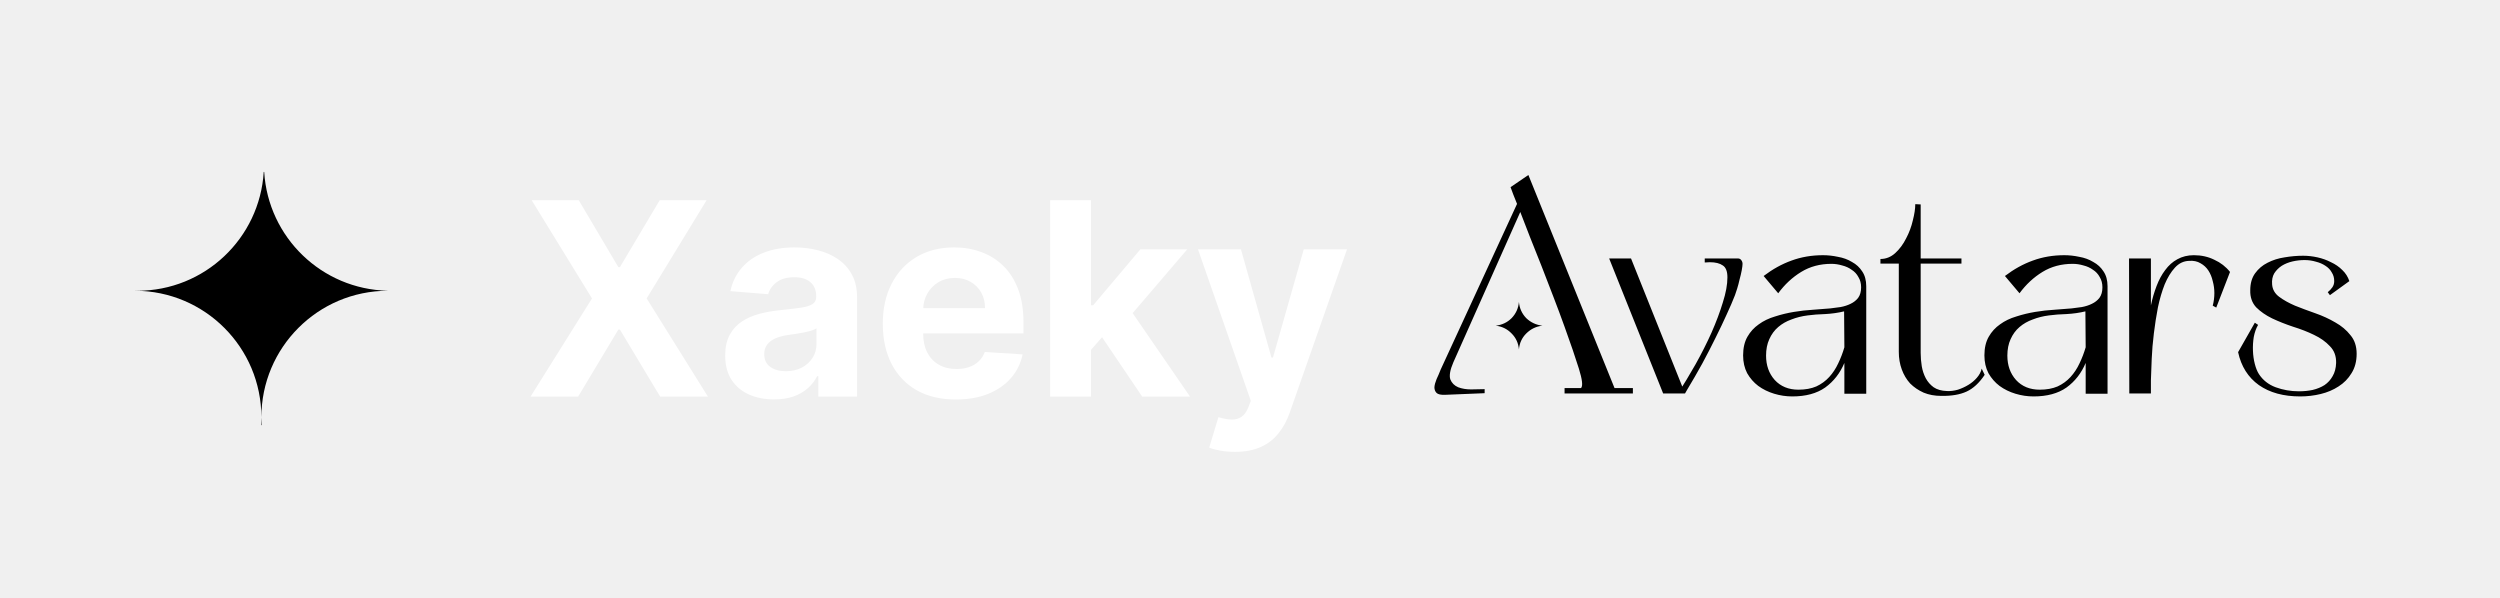
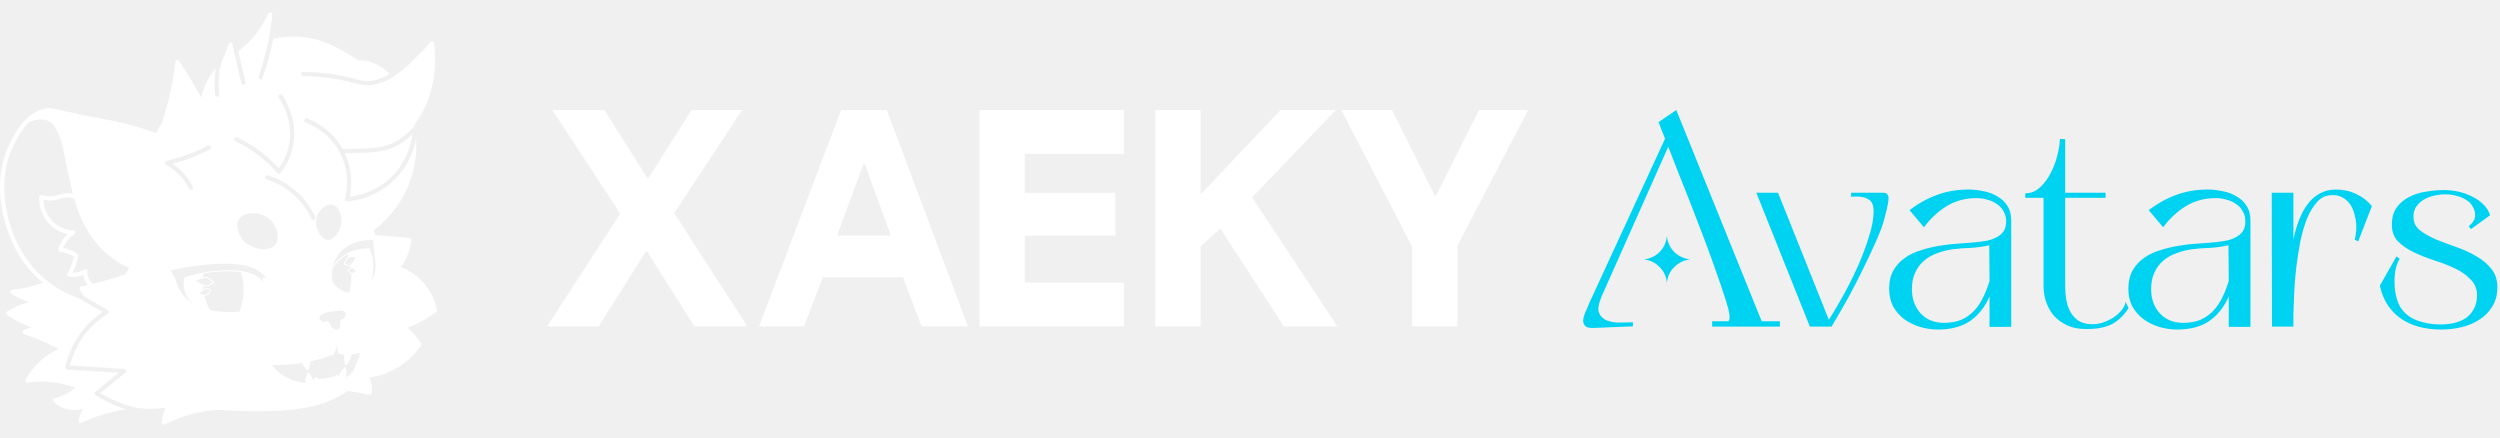
- <svg xmlns="http://www.w3.org/2000/svg" viewBox="0 0 1185 283" fill="none">
-   <path fill-rule="evenodd" clip-rule="evenodd" d="M183.788 137.808C152.496 137.125 127.107 112.488 125.229 81.504C125.155 81.503 125.081 81.501 125.007 81.5C123.104 112.925 97.016 137.822 65.113 137.822C64.741 137.822 64.371 137.819 64.001 137.812L64 137.823C97.088 137.883 123.893 164.725 123.893 197.828C123.893 199.061 123.856 200.285 123.783 201.5L123.895 201.5L124.004 201.5C123.93 200.285 123.893 199.061 123.893 197.828C123.893 164.724 150.699 137.882 183.789 137.823C183.789 137.818 183.788 137.813 183.788 137.808Z" fill="currentColor" />
-   <path d="M274.335 94.909L293.107 126.636H293.835L312.698 94.909H334.925L306.516 141.455L335.562 188H312.925L293.835 156.227H293.107L274.016 188H251.471L280.607 141.455L252.016 94.909H274.335ZM366.925 189.318C362.471 189.318 358.501 188.545 355.016 187C351.531 185.424 348.774 183.106 346.744 180.045C344.744 176.955 343.744 173.106 343.744 168.5C343.744 164.621 344.456 161.364 345.88 158.727C347.304 156.091 349.244 153.97 351.698 152.364C354.153 150.758 356.941 149.545 360.062 148.727C363.213 147.909 366.516 147.333 369.971 147C374.031 146.576 377.304 146.182 379.789 145.818C382.274 145.424 384.077 144.848 385.198 144.091C386.319 143.333 386.88 142.212 386.88 140.727V140.455C386.88 137.576 385.971 135.348 384.153 133.773C382.365 132.197 379.819 131.409 376.516 131.409C373.031 131.409 370.259 132.182 368.198 133.727C366.138 135.242 364.774 137.152 364.107 139.455L346.198 138C347.107 133.758 348.895 130.091 351.562 127C354.228 123.879 357.668 121.485 361.88 119.818C366.122 118.121 371.031 117.273 376.607 117.273C380.486 117.273 384.198 117.727 387.744 118.636C391.319 119.545 394.486 120.955 397.244 122.864C400.031 124.773 402.228 127.227 403.835 130.227C405.441 133.197 406.244 136.758 406.244 140.909V188H387.88V178.318H387.335C386.213 180.5 384.713 182.424 382.835 184.091C380.956 185.727 378.698 187.015 376.062 187.955C373.425 188.864 370.38 189.318 366.925 189.318ZM372.471 175.955C375.319 175.955 377.835 175.394 380.016 174.273C382.198 173.121 383.91 171.576 385.153 169.636C386.395 167.697 387.016 165.5 387.016 163.045V155.636C386.41 156.03 385.577 156.394 384.516 156.727C383.486 157.03 382.319 157.318 381.016 157.591C379.713 157.833 378.41 158.061 377.107 158.273C375.804 158.455 374.622 158.621 373.562 158.773C371.289 159.106 369.304 159.636 367.607 160.364C365.91 161.091 364.592 162.076 363.653 163.318C362.713 164.53 362.244 166.045 362.244 167.864C362.244 170.5 363.198 172.515 365.107 173.909C367.047 175.273 369.501 175.955 372.471 175.955ZM453.085 189.364C445.903 189.364 439.721 187.909 434.539 185C429.388 182.061 425.418 177.909 422.63 172.545C419.842 167.152 418.448 160.773 418.448 153.409C418.448 146.227 419.842 139.924 422.63 134.5C425.418 129.076 429.342 124.848 434.403 121.818C439.494 118.788 445.463 117.273 452.312 117.273C456.918 117.273 461.206 118.015 465.175 119.5C469.175 120.955 472.66 123.152 475.63 126.091C478.63 129.03 480.963 132.727 482.63 137.182C484.297 141.606 485.13 146.788 485.13 152.727V158.045H426.175V146.045H466.903C466.903 143.258 466.297 140.788 465.085 138.636C463.872 136.485 462.191 134.803 460.039 133.591C457.918 132.348 455.448 131.727 452.63 131.727C449.691 131.727 447.085 132.409 444.812 133.773C442.569 135.106 440.812 136.909 439.539 139.182C438.266 141.424 437.615 143.924 437.585 146.682V158.091C437.585 161.545 438.221 164.53 439.494 167.045C440.797 169.561 442.63 171.5 444.994 172.864C447.357 174.227 450.16 174.909 453.403 174.909C455.554 174.909 457.524 174.606 459.312 174C461.1 173.394 462.63 172.485 463.903 171.273C465.175 170.061 466.145 168.576 466.812 166.818L484.721 168C483.812 172.303 481.948 176.061 479.13 179.273C476.342 182.455 472.736 184.939 468.312 186.727C463.918 188.485 458.842 189.364 453.085 189.364ZM515.312 167.909L515.357 144.682H518.175L540.539 118.182H562.766L532.721 153.273H528.13L515.312 167.909ZM497.766 188V94.909H517.13V188H497.766ZM541.403 188L520.857 157.591L533.766 143.909L564.085 188H541.403ZM585.346 214.182C582.891 214.182 580.588 213.985 578.437 213.591C576.316 213.227 574.558 212.758 573.164 212.182L577.528 197.727C579.8 198.424 581.846 198.803 583.664 198.864C585.513 198.924 587.103 198.5 588.437 197.591C589.8 196.682 590.906 195.136 591.755 192.955L592.891 190L567.846 118.182H588.21L602.664 169.455H603.391L617.982 118.182H638.482L611.346 195.545C610.043 199.303 608.27 202.576 606.028 205.364C603.816 208.182 601.013 210.348 597.619 211.864C594.225 213.409 590.134 214.182 585.346 214.182Z" fill="white" />
-   <path d="M724.453 82.948L765.285 183.94H773.989V186.5H741.605V183.94H749.413C750.352 183.001 750.01 179.929 748.389 174.724C746.768 169.519 744.506 162.905 741.605 154.884C739.984 150.361 738.234 145.668 736.357 140.804C734.48 135.855 732.602 130.991 730.725 126.212C728.848 121.433 727.013 116.825 725.221 112.388C723.514 107.951 721.978 103.983 720.613 100.484L688.869 171.78C687.333 175.364 686.864 178.052 687.461 179.844C688.144 181.551 689.381 182.788 691.173 183.556C692.965 184.239 695.013 184.58 697.317 184.58C699.706 184.495 701.84 184.452 703.717 184.452V186.372L685.029 187.14C682.981 187.225 681.616 186.927 680.933 186.244C680.25 185.561 679.909 184.665 679.909 183.556C679.994 182.447 680.336 181.167 680.933 179.716C681.616 178.265 682.256 176.772 682.853 175.236L719.077 96.644C718.394 94.937 717.797 93.444 717.285 92.164C716.773 90.799 716.346 89.647 716.005 88.708L724.453 82.948ZM719.973 165.636C719.717 162.649 718.565 160.132 716.517 158.084C714.469 155.951 711.952 154.713 708.965 154.372C711.952 154.031 714.469 152.836 716.517 150.788C718.565 148.655 719.717 146.095 719.973 143.108C720.229 146.095 721.381 148.655 723.429 150.788C725.562 152.836 728.122 154.031 731.109 154.372C728.122 154.713 725.562 155.951 723.429 158.084C721.381 160.132 720.229 162.649 719.973 165.636ZM788.333 186.5L762.733 122.5H773.101L798.701 186.5H788.333ZM823.661 122.5C824.429 122.5 824.984 122.756 825.325 123.268C825.752 123.78 825.965 124.377 825.965 125.06C825.965 125.743 825.837 126.767 825.581 128.132C825.325 129.497 824.984 130.948 824.557 132.484C824.216 134.02 823.832 135.471 823.405 136.836C822.978 138.201 822.637 139.225 822.381 139.908C821.357 142.553 820.034 145.625 818.413 149.124C816.877 152.537 815.128 156.207 813.165 160.132C811.288 163.972 809.197 168.025 806.893 172.292C804.589 176.473 802.2 180.612 799.725 184.708C799.554 185.049 799.384 185.348 799.213 185.604C799.042 185.86 798.872 186.159 798.701 186.5H795.373C798.104 182.233 800.877 177.625 803.693 172.676C806.509 167.641 809.026 162.649 811.245 157.7C813.464 152.665 815.256 147.887 816.621 143.364C818.072 138.841 818.797 134.873 818.797 131.46C818.797 128.644 818.072 126.767 816.621 125.828C815.17 124.804 813.122 124.292 810.477 124.292L808.045 124.42V122.5H823.661ZM835.961 130.82C840.228 127.577 844.622 125.145 849.145 123.524C853.753 121.817 858.745 120.964 864.121 120.964C866.425 120.964 868.772 121.22 871.161 121.732C873.636 122.159 875.854 122.969 877.817 124.164C879.865 125.273 881.486 126.767 882.681 128.644C883.961 130.521 884.601 132.868 884.601 135.684V136.452V186.628H874.233V172.036C872.185 176.9 869.156 180.783 865.145 183.684C861.134 186.5 855.929 187.908 849.529 187.908C846.628 187.908 843.769 187.481 840.953 186.628C838.137 185.775 835.62 184.537 833.401 182.916C831.268 181.295 829.518 179.289 828.153 176.9C826.873 174.425 826.233 171.609 826.233 168.452C826.233 164.953 826.916 162.009 828.281 159.62C829.646 157.231 831.438 155.268 833.657 153.732C835.876 152.111 838.436 150.873 841.337 150.02C844.238 149.081 847.225 148.356 850.297 147.844C853.369 147.332 856.398 146.991 859.385 146.82C862.372 146.564 865.102 146.351 867.577 146.18C869.113 146.009 870.734 145.796 872.441 145.54C874.233 145.199 875.812 144.687 877.177 144.004C878.628 143.321 879.822 142.383 880.761 141.188C881.7 139.908 882.169 138.244 882.169 136.196C882.169 134.319 881.742 132.697 880.889 131.332C880.121 129.881 879.054 128.729 877.689 127.876C876.409 126.937 874.916 126.255 873.209 125.828C871.502 125.316 869.796 125.06 868.089 125.06C862.713 125.06 857.934 126.34 853.753 128.9C849.572 131.46 845.945 134.831 842.873 139.012L835.961 130.82ZM874.105 147.588C871.289 148.271 868.302 148.697 865.145 148.868C862.073 148.953 859.3 149.167 856.825 149.508C854.094 149.849 851.534 150.489 849.145 151.428C846.756 152.281 844.665 153.476 842.873 155.012C841.081 156.548 839.673 158.468 838.649 160.772C837.625 162.991 837.113 165.593 837.113 168.58C837.113 173.188 838.478 177.028 841.209 180.1C844.025 183.172 847.78 184.708 852.473 184.708C855.716 184.708 858.532 184.196 860.921 183.172C863.31 182.063 865.358 180.569 867.065 178.692C868.772 176.815 870.18 174.681 871.289 172.292C872.484 169.817 873.465 167.257 874.233 164.612L874.105 147.588ZM891.328 122.756C893.973 122.756 896.32 121.817 898.368 119.94C900.416 118.063 902.123 115.759 903.488 113.028C904.939 110.297 906.005 107.439 906.688 104.452C907.456 101.465 907.84 98.905 907.84 96.772L910.4 96.9V167.3C910.4 169.348 910.571 171.439 910.912 173.572C911.253 175.62 911.893 177.54 912.832 179.332C913.771 181.039 915.008 182.447 916.544 183.556C918.165 184.665 920.256 185.263 922.816 185.348C924.523 185.433 926.272 185.22 928.064 184.708C929.856 184.111 931.52 183.343 933.056 182.404C934.592 181.465 935.915 180.356 937.024 179.076C938.219 177.711 938.987 176.26 939.328 174.724L940.736 177.668C938.176 181.508 935.317 184.153 932.16 185.604C929.003 187.055 924.992 187.737 920.128 187.652C917.056 187.652 914.283 187.14 911.808 186.116C909.333 185.007 907.2 183.556 905.408 181.764C903.701 179.887 902.379 177.668 901.44 175.108C900.501 172.548 900.032 169.775 900.032 166.788V124.932H891.328V122.756ZM901.952 122.5H929.728V124.932H901.952V122.5ZM950.336 130.82C954.603 127.577 958.997 125.145 963.52 123.524C968.128 121.817 973.12 120.964 978.496 120.964C980.8 120.964 983.147 121.22 985.536 121.732C988.011 122.159 990.229 122.969 992.192 124.164C994.24 125.273 995.861 126.767 997.056 128.644C998.336 130.521 998.976 132.868 998.976 135.684V136.452V186.628H988.608V172.036C986.56 176.9 983.531 180.783 979.52 183.684C975.509 186.5 970.304 187.908 963.904 187.908C961.003 187.908 958.144 187.481 955.328 186.628C952.512 185.775 949.995 184.537 947.776 182.916C945.643 181.295 943.893 179.289 942.528 176.9C941.248 174.425 940.608 171.609 940.608 168.452C940.608 164.953 941.291 162.009 942.656 159.62C944.021 157.231 945.813 155.268 948.032 153.732C950.251 152.111 952.811 150.873 955.712 150.02C958.613 149.081 961.6 148.356 964.672 147.844C967.744 147.332 970.773 146.991 973.76 146.82C976.747 146.564 979.477 146.351 981.952 146.18C983.488 146.009 985.109 145.796 986.816 145.54C988.608 145.199 990.187 144.687 991.552 144.004C993.003 143.321 994.197 142.383 995.136 141.188C996.075 139.908 996.544 138.244 996.544 136.196C996.544 134.319 996.117 132.697 995.264 131.332C994.496 129.881 993.429 128.729 992.064 127.876C990.784 126.937 989.291 126.255 987.584 125.828C985.877 125.316 984.171 125.06 982.464 125.06C977.088 125.06 972.309 126.34 968.128 128.9C963.947 131.46 960.32 134.831 957.248 139.012L950.336 130.82ZM988.48 147.588C985.664 148.271 982.677 148.697 979.52 148.868C976.448 148.953 973.675 149.167 971.2 149.508C968.469 149.849 965.909 150.489 963.52 151.428C961.131 152.281 959.04 153.476 957.248 155.012C955.456 156.548 954.048 158.468 953.024 160.772C952 162.991 951.488 165.593 951.488 168.58C951.488 173.188 952.853 177.028 955.584 180.1C958.4 183.172 962.155 184.708 966.848 184.708C970.091 184.708 972.907 184.196 975.296 183.172C977.685 182.063 979.733 180.569 981.44 178.692C983.147 176.815 984.555 174.681 985.664 172.292C986.859 169.817 987.84 167.257 988.608 164.612L988.48 147.588ZM1009.16 122.5H1019.53V144.772C1020.21 141.529 1021.11 138.457 1022.22 135.556C1023.32 132.655 1024.69 130.137 1026.31 128.004C1027.93 125.785 1029.85 124.079 1032.07 122.884C1034.38 121.604 1036.98 120.964 1039.88 120.964C1043.46 120.964 1046.71 121.689 1049.61 123.14C1052.59 124.505 1055.07 126.425 1057.03 128.9L1050.5 145.796L1048.84 144.9C1049.35 142.937 1049.61 140.932 1049.61 138.884C1049.61 137.007 1049.35 135.129 1048.84 133.252C1048.41 131.375 1047.73 129.711 1046.79 128.26C1045.85 126.809 1044.62 125.657 1043.08 124.804C1041.54 123.865 1039.71 123.481 1037.58 123.652C1035.02 123.737 1032.8 124.804 1030.92 126.852C1029.04 128.9 1027.42 131.545 1026.06 134.788C1024.78 138.031 1023.71 141.657 1022.86 145.668C1022.09 149.679 1021.45 153.775 1020.94 157.956C1020.42 162.137 1020.08 166.191 1019.91 170.116C1019.74 173.956 1019.61 177.369 1019.53 180.356V186.5H1009.29L1009.16 122.5ZM1068.79 152.964L1070.33 153.988C1069.39 155.609 1068.71 157.529 1068.28 159.748C1067.94 161.881 1067.81 164.057 1067.9 166.276C1067.98 168.495 1068.28 170.585 1068.79 172.548C1069.3 174.511 1069.94 176.089 1070.71 177.284C1072.59 180.185 1075.23 182.276 1078.65 183.556C1082.15 184.836 1085.82 185.476 1089.66 185.476C1091.96 185.476 1094.14 185.263 1096.18 184.836C1098.32 184.324 1100.19 183.556 1101.82 182.532C1103.44 181.423 1104.72 180.015 1105.66 178.308C1106.68 176.601 1107.23 174.511 1107.32 172.036C1107.4 168.793 1106.42 166.148 1104.38 164.1C1102.41 161.967 1099.9 160.175 1096.82 158.724C1093.84 157.273 1090.55 155.993 1086.97 154.884C1083.38 153.689 1080.06 152.367 1076.98 150.916C1074 149.465 1071.48 147.716 1069.43 145.668C1067.47 143.535 1066.53 140.847 1066.62 137.604C1066.62 134.361 1067.38 131.673 1068.92 129.54C1070.46 127.407 1072.42 125.743 1074.81 124.548C1077.28 123.268 1079.97 122.415 1082.87 121.988C1085.86 121.476 1088.8 121.22 1091.7 121.22C1093.92 121.22 1096.18 121.476 1098.49 121.988C1100.79 122.5 1102.92 123.268 1104.89 124.292C1106.94 125.231 1108.73 126.468 1110.26 128.004C1111.8 129.455 1112.91 131.204 1113.59 133.252L1104.38 139.908L1103.35 138.5C1104.2 137.817 1104.93 137.049 1105.53 136.196C1106.12 135.343 1106.42 134.361 1106.42 133.252C1106.42 131.716 1106.04 130.351 1105.27 129.156C1104.59 127.876 1103.56 126.809 1102.2 125.956C1100.92 125.103 1099.43 124.463 1097.72 124.036C1096.01 123.524 1094.22 123.268 1092.34 123.268C1090.47 123.268 1088.59 123.481 1086.71 123.908C1084.83 124.335 1083.13 125.017 1081.59 125.956C1080.14 126.895 1078.95 128.089 1078.01 129.54C1077.15 130.991 1076.81 132.74 1076.98 134.788C1077.15 137.177 1078.26 139.14 1080.31 140.676C1082.36 142.212 1084.88 143.62 1087.86 144.9C1090.85 146.095 1094.05 147.289 1097.46 148.484C1100.88 149.679 1104.03 151.129 1106.94 152.836C1109.84 154.457 1112.23 156.463 1114.1 158.852C1116.07 161.156 1117.05 164.1 1117.05 167.684C1117.05 171.268 1116.24 174.34 1114.62 176.9C1113.08 179.46 1111.03 181.551 1108.47 183.172C1106 184.793 1103.18 185.988 1100.02 186.756C1096.87 187.524 1093.62 187.908 1090.3 187.908C1082.36 187.908 1075.83 186.116 1070.71 182.532C1065.59 178.863 1062.31 173.657 1060.86 166.916L1068.79 152.964Z" fill="currentColor" />
+ <svg xmlns="http://www.w3.org/2000/svg" viewBox="0 0 818 143" fill="none">
+   <g clip-path="url(#clip0_1558_724)">
+     <path d="M784.116 83.913L785.167 84.613C784.524 85.723 784.057 87.037 783.765 88.555C783.532 90.015 783.444 91.504 783.503 93.022C783.561 94.54 783.765 95.971 784.116 97.314C784.466 98.657 784.904 99.738 785.43 100.555C786.714 102.541 788.525 103.971 790.86 104.847C793.254 105.723 795.765 106.161 798.393 106.161C799.97 106.161 801.459 106.015 802.86 105.723C804.32 105.373 805.605 104.847 806.714 104.146C807.824 103.387 808.7 102.424 809.342 101.256C810.043 100.088 810.422 98.657 810.481 96.964C810.539 94.745 809.868 92.935 808.466 91.533C807.123 90.073 805.401 88.847 803.298 87.854C801.255 86.862 799.006 85.986 796.554 85.227C794.101 84.409 791.824 83.504 789.722 82.511C787.678 81.519 785.955 80.321 784.554 78.92C783.211 77.46 782.568 75.621 782.627 73.402C782.627 71.183 783.152 69.343 784.203 67.883C785.254 66.424 786.598 65.285 788.233 64.467C789.926 63.591 791.765 63.008 793.751 62.715C795.795 62.365 797.809 62.19 799.795 62.19C801.313 62.19 802.86 62.365 804.437 62.715C806.014 63.066 807.474 63.591 808.817 64.292C810.218 64.934 811.444 65.781 812.495 66.832C813.547 67.825 814.306 69.022 814.773 70.424L808.466 74.978L807.766 74.015C808.349 73.548 808.846 73.022 809.255 72.438C809.663 71.854 809.868 71.183 809.868 70.424C809.868 69.373 809.605 68.438 809.079 67.621C808.612 66.745 807.911 66.015 806.977 65.431C806.101 64.847 805.079 64.409 803.911 64.117C802.744 63.767 801.517 63.591 800.233 63.591C798.948 63.591 797.663 63.737 796.379 64.029C795.094 64.321 793.926 64.788 792.875 65.431C791.882 66.073 791.065 66.891 790.422 67.883C789.838 68.876 789.605 70.073 789.722 71.475C789.838 73.11 790.598 74.453 791.999 75.504C793.4 76.555 795.123 77.519 797.167 78.394C799.211 79.212 801.401 80.029 803.736 80.847C806.072 81.665 808.233 82.657 810.218 83.825C812.203 84.935 813.839 86.307 815.123 87.942C816.466 89.519 817.138 91.533 817.138 93.986C817.138 96.438 816.583 98.54 815.474 100.292C814.422 102.044 813.021 103.475 811.269 104.584C809.576 105.694 807.649 106.511 805.488 107.037C803.328 107.562 801.109 107.825 798.831 107.825C793.4 107.825 788.933 106.599 785.43 104.146C781.926 101.635 779.678 98.073 778.685 93.46L784.116 83.913Z" fill="#00D3F2" />
+     <path d="M743.309 63.066H750.404V78.307C750.871 76.088 751.484 73.986 752.243 72C753.003 70.015 753.937 68.292 755.046 66.832C756.156 65.314 757.47 64.146 758.988 63.328C760.565 62.453 762.346 62.015 764.331 62.015C766.784 62.015 769.003 62.511 770.988 63.504C773.032 64.438 774.725 65.752 776.068 67.445L771.601 79.007L770.462 78.394C770.813 77.051 770.988 75.679 770.988 74.278C770.988 72.993 770.813 71.708 770.462 70.424C770.171 69.139 769.703 68 769.061 67.007C768.419 66.015 767.572 65.226 766.521 64.642C765.47 64 764.214 63.737 762.754 63.854C761.003 63.913 759.484 64.642 758.2 66.044C756.915 67.445 755.805 69.256 754.871 71.475C753.995 73.694 753.265 76.175 752.681 78.92C752.156 81.664 751.718 84.467 751.368 87.329C751.017 90.19 750.784 92.964 750.667 95.65C750.55 98.278 750.462 100.613 750.404 102.657V106.862H743.397L743.309 63.066Z" fill="#00D3F2" />
+     <path d="M703.056 68.759C705.976 66.54 708.983 64.876 712.078 63.767C715.231 62.599 718.647 62.015 722.326 62.015C723.903 62.015 725.509 62.19 727.144 62.54C728.837 62.832 730.355 63.387 731.698 64.204C733.1 64.964 734.209 65.986 735.027 67.27C735.903 68.555 736.341 70.161 736.341 72.088V72.613V106.949H729.246V96.964C727.844 100.292 725.771 102.949 723.027 104.935C720.282 106.862 716.72 107.825 712.341 107.825C710.355 107.825 708.399 107.533 706.472 106.949C704.545 106.365 702.822 105.519 701.304 104.409C699.844 103.3 698.647 101.927 697.713 100.292C696.837 98.599 696.399 96.672 696.399 94.511C696.399 92.117 696.866 90.102 697.8 88.467C698.735 86.832 699.961 85.489 701.479 84.438C702.998 83.329 704.749 82.482 706.735 81.898C708.72 81.256 710.764 80.759 712.866 80.409C714.968 80.058 717.041 79.825 719.085 79.708C721.129 79.533 722.998 79.387 724.691 79.27C725.742 79.153 726.852 79.007 728.02 78.832C729.246 78.599 730.326 78.248 731.26 77.781C732.253 77.314 733.071 76.672 733.713 75.854C734.355 74.978 734.676 73.84 734.676 72.438C734.676 71.153 734.385 70.044 733.801 69.11C733.275 68.117 732.545 67.329 731.611 66.745C730.735 66.102 729.713 65.635 728.545 65.343C727.377 64.993 726.209 64.818 725.041 64.818C721.363 64.818 718.092 65.694 715.231 67.445C712.37 69.197 709.888 71.504 707.786 74.365L703.056 68.759ZM729.158 80.234C727.231 80.701 725.187 80.993 723.027 81.11C720.925 81.168 719.027 81.314 717.333 81.548C715.465 81.781 713.713 82.219 712.078 82.862C710.443 83.445 709.012 84.263 707.786 85.314C706.56 86.365 705.596 87.679 704.895 89.256C704.195 90.774 703.844 92.555 703.844 94.599C703.844 97.752 704.779 100.38 706.647 102.482C708.574 104.584 711.144 105.635 714.355 105.635C716.574 105.635 718.501 105.285 720.136 104.584C721.771 103.825 723.173 102.803 724.341 101.519C725.509 100.234 726.472 98.774 727.231 97.139C728.049 95.445 728.72 93.694 729.246 91.883L729.158 80.234Z" fill="#00D3F2" />
+     <path d="M662.676 63.241C664.486 63.241 666.092 62.599 667.493 61.314C668.895 60.029 670.063 58.453 670.997 56.584C671.99 54.715 672.72 52.759 673.187 50.715C673.712 48.672 673.975 46.92 673.975 45.46L675.727 45.548V93.723C675.727 95.124 675.844 96.555 676.077 98.015C676.311 99.416 676.749 100.73 677.391 101.957C678.034 103.124 678.88 104.088 679.931 104.847C681.041 105.606 682.472 106.015 684.223 106.073C685.391 106.132 686.588 105.986 687.815 105.635C689.041 105.227 690.18 104.701 691.231 104.059C692.282 103.416 693.187 102.657 693.946 101.781C694.764 100.847 695.289 99.854 695.523 98.803L696.486 100.818C694.734 103.446 692.778 105.256 690.618 106.249C688.457 107.241 685.712 107.708 682.384 107.65C680.282 107.65 678.384 107.3 676.69 106.599C674.997 105.84 673.537 104.847 672.311 103.621C671.143 102.336 670.238 100.818 669.596 99.066C668.953 97.314 668.632 95.416 668.632 93.373V64.73H662.676V63.241ZM669.946 63.066H688.953V64.73H669.946V63.066Z" fill="#00D3F2" />
+     <path d="M624.787 68.759C627.707 66.54 630.714 64.876 633.809 63.767C636.963 62.599 640.379 62.015 644.058 62.015C645.634 62.015 647.24 62.19 648.875 62.54C650.569 62.832 652.087 63.387 653.43 64.204C654.831 64.964 655.941 65.986 656.758 67.27C657.634 68.555 658.072 70.161 658.072 72.088V72.613V106.949H650.977V96.964C649.576 100.292 647.503 102.949 644.758 104.935C642.014 106.862 638.452 107.825 634.072 107.825C632.087 107.825 630.13 107.533 628.203 106.949C626.276 106.365 624.554 105.519 623.036 104.409C621.576 103.3 620.379 101.927 619.444 100.292C618.568 98.599 618.13 96.672 618.13 94.511C618.13 92.117 618.598 90.102 619.532 88.467C620.466 86.832 621.692 85.489 623.211 84.438C624.729 83.329 626.481 82.482 628.466 81.898C630.452 81.256 632.495 80.759 634.598 80.409C636.7 80.058 638.773 79.825 640.817 79.708C642.86 79.533 644.729 79.387 646.422 79.27C647.474 79.153 648.583 79.007 649.751 78.832C650.977 78.599 652.058 78.248 652.992 77.781C653.985 77.314 654.802 76.672 655.444 75.854C656.087 74.978 656.408 73.84 656.408 72.438C656.408 71.153 656.116 70.044 655.532 69.11C655.006 68.117 654.277 67.329 653.342 66.745C652.466 66.102 651.444 65.635 650.277 65.343C649.109 64.993 647.941 64.818 646.773 64.818C643.094 64.818 639.824 65.694 636.963 67.445C634.101 69.197 631.619 71.504 629.517 74.365L624.787 68.759ZM650.89 80.234C648.963 80.701 646.919 80.993 644.758 81.11C642.656 81.168 640.758 81.314 639.065 81.548C637.196 81.781 635.444 82.219 633.809 82.862C632.174 83.445 630.744 84.263 629.517 85.314C628.291 86.365 627.327 87.679 626.627 89.256C625.926 90.774 625.576 92.555 625.576 94.599C625.576 97.752 626.51 100.38 628.379 102.482C630.306 104.584 632.875 105.635 636.087 105.635C638.306 105.635 640.233 105.285 641.868 104.584C643.503 103.825 644.904 102.803 646.072 101.519C647.24 100.234 648.204 98.774 648.963 97.139C649.78 95.445 650.452 93.694 650.977 91.883L650.89 80.234Z" fill="#00D3F2" />
+     <path d="M592.196 106.861L574.677 63.065H581.772L599.291 106.861H592.196ZM616.371 63.065C616.896 63.065 617.276 63.241 617.51 63.591C617.802 63.941 617.948 64.35 617.948 64.817C617.948 65.284 617.86 65.985 617.685 66.919C617.51 67.854 617.276 68.847 616.984 69.898C616.75 70.949 616.488 71.941 616.196 72.876C615.904 73.81 615.67 74.511 615.495 74.978C614.794 76.788 613.889 78.89 612.78 81.284C611.729 83.62 610.531 86.131 609.188 88.817C607.904 91.445 606.473 94.219 604.896 97.139C603.32 100 601.685 102.832 599.991 105.635C599.874 105.869 599.758 106.073 599.641 106.248C599.524 106.423 599.407 106.628 599.291 106.861H597.013C598.882 103.942 600.78 100.788 602.707 97.401C604.634 93.956 606.356 90.54 607.874 87.153C609.393 83.708 610.619 80.438 611.553 77.343C612.546 74.248 613.042 71.533 613.042 69.197C613.042 67.27 612.546 65.985 611.553 65.343C610.561 64.642 609.159 64.292 607.349 64.292L605.685 64.379V63.065H616.371Z" fill="#00D3F2" />
+     <path d="M548.482 36L576.424 105.11H582.38V106.862H560.219V105.11H565.562C566.205 104.468 565.971 102.365 564.862 98.803C563.752 95.241 562.205 90.716 560.219 85.227C559.11 82.132 557.913 78.92 556.628 75.591C555.343 72.205 554.059 68.876 552.774 65.606C551.489 62.336 550.234 59.183 549.007 56.146C547.84 53.11 546.788 50.394 545.854 48L524.131 96.789C523.08 99.241 522.759 101.081 523.168 102.307C523.635 103.475 524.482 104.322 525.708 104.847C526.934 105.314 528.336 105.548 529.912 105.548C531.548 105.489 533.007 105.46 534.292 105.46V106.774L521.504 107.3C520.102 107.358 519.168 107.154 518.701 106.686C518.234 106.219 518 105.606 518 104.847C518.058 104.088 518.292 103.212 518.701 102.219C519.168 101.227 519.606 100.205 520.015 99.154L544.803 45.372C544.336 44.204 543.927 43.182 543.577 42.307C543.226 41.372 542.934 40.584 542.701 39.942L548.482 36ZM545.416 92.584C545.241 90.54 544.453 88.818 543.051 87.416C541.65 85.957 539.927 85.11 537.883 84.876C539.927 84.643 541.65 83.825 543.051 82.424C544.453 80.964 545.241 79.212 545.416 77.168C545.591 79.212 546.38 80.964 547.781 82.424C549.241 83.825 550.993 84.643 553.037 84.876C550.993 85.11 549.241 85.957 547.781 87.416C546.38 88.818 545.591 90.54 545.416 92.584Z" fill="#00D3F2" />
+     <path d="M142.987 101.456C142.431 98.657 141.251 95.987 139.573 93.738C136.888 90.136 133.467 88.279 131.232 87.381C132.109 86.127 132.836 84.776 133.395 83.354C133.996 81.826 134.399 80.219 134.596 78.57C134.619 78.385 134.563 78.197 134.445 78.053C134.326 77.909 134.152 77.819 133.966 77.803L122.871 76.947L122.326 75.337C125.89 72.645 130.588 68.02 133.559 60.884C134.815 57.87 136.602 52.224 136.152 45.304C135.526 48.768 133.905 53.73 129.755 58.136C123.827 64.429 116.489 65.661 113.609 65.898C113.592 65.899 113.575 65.899 113.559 65.9C113.558 65.9 113.555 65.9 113.554 65.9C113.515 65.9 113.477 65.897 113.439 65.89C113.428 65.889 113.416 65.886 113.406 65.883C113.396 65.881 113.387 65.881 113.378 65.878C113.366 65.875 113.357 65.87 113.346 65.866C113.321 65.858 113.296 65.849 113.272 65.838C113.255 65.83 113.237 65.821 113.22 65.812C113.199 65.8 113.179 65.788 113.159 65.775C113.142 65.763 113.126 65.751 113.112 65.738C113.094 65.723 113.077 65.707 113.061 65.69C113.048 65.675 113.033 65.661 113.022 65.646C113.007 65.628 112.992 65.608 112.979 65.588C112.969 65.572 112.958 65.556 112.949 65.539C112.937 65.518 112.928 65.497 112.918 65.474C112.91 65.456 112.902 65.437 112.897 65.418C112.89 65.397 112.887 65.376 112.881 65.354C112.876 65.331 112.872 65.31 112.869 65.287C112.869 65.281 112.867 65.274 112.865 65.268C112.865 65.253 112.865 65.24 112.865 65.225C112.865 65.2 112.865 65.176 112.867 65.151C112.869 65.127 112.873 65.103 112.879 65.079C112.881 65.065 112.881 65.05 112.885 65.036C113.477 62.78 114.531 56.858 111.527 50.605C108.25 43.785 102.357 40.959 99.977 40.06C99.621 39.926 99.441 39.528 99.576 39.173C99.709 38.816 100.107 38.636 100.463 38.772C102.842 39.669 108.513 42.374 112.089 48.709C112.146 48.709 112.206 48.709 112.272 48.709C118.147 48.754 122.387 48.522 124.876 48.022C128.669 47.26 132.274 44.991 135.638 41.259C135.633 41.229 135.627 41.199 135.622 41.168C135.605 41.079 135.584 40.973 135.559 40.853C135.993 40.266 136.348 39.741 136.639 39.309C142.526 30.602 142.821 20.779 142.033 14.07C142 13.793 141.804 13.561 141.534 13.487C141.265 13.412 140.977 13.508 140.806 13.728C139.416 15.525 137.876 17.177 136.199 18.673C130.446 24.812 125.073 27.915 120.189 27.915C119.758 27.915 119.332 27.892 118.91 27.843C117.929 27.731 117.093 27.505 116.036 27.219C114.972 26.93 113.648 26.573 111.614 26.169C107.528 25.36 103.356 24.923 99.212 24.873C98.832 24.869 98.527 24.556 98.531 24.176C98.536 23.796 98.85 23.482 99.229 23.496C103.456 23.547 107.713 23.992 111.882 24.817C113.962 25.229 115.311 25.594 116.397 25.888C117.436 26.169 118.187 26.373 119.065 26.474C121.689 26.773 124.512 26.014 127.51 24.216C125.502 22.19 123.25 20.829 120.767 20.154C119.604 19.837 118.385 19.677 117.139 19.672C116.387 19.163 115.623 18.675 114.847 18.207C110.847 15.802 105.367 12.506 97.828 12.013C95.023 11.829 92.204 12.044 89.42 12.646C89.211 13.676 88.988 14.704 88.749 15.722C87.978 19.002 87.034 22.282 85.944 25.468C85.846 25.755 85.579 25.935 85.293 25.935C85.219 25.935 85.143 25.923 85.07 25.898C84.71 25.774 84.518 25.383 84.641 25.022C85.716 21.878 86.647 18.642 87.409 15.406C87.597 14.608 87.774 13.806 87.942 13.001C87.932 13.004 87.921 13.006 87.91 13.009C88.407 10.309 88.806 7.559 89.102 4.82C89.138 4.483 88.926 4.172 88.603 4.082C88.279 3.991 87.937 4.147 87.794 4.453C85.95 8.396 83.562 11.768 80.698 14.473C79.726 15.391 78.811 16.131 77.94 16.773C78.017 17.104 78.093 17.433 78.169 17.764C78.874 20.784 79.602 23.858 80.33 26.902C80.419 27.272 80.191 27.644 79.82 27.733C79.766 27.746 79.712 27.751 79.659 27.751C79.348 27.751 79.066 27.538 78.989 27.223C78.259 24.176 77.531 21.099 76.825 18.078C76.516 16.748 76.21 15.423 75.904 14.097C75.783 13.966 75.617 13.882 75.43 13.872C75.337 13.867 75.247 13.883 75.164 13.913C74.911 14.361 74.67 14.814 74.442 15.273C73.881 16.969 73.241 18.646 72.534 20.273C72.455 20.561 72.379 20.852 72.31 21.143C71.549 24.317 71.353 27.58 71.729 30.843C71.773 31.22 71.501 31.562 71.124 31.606C71.097 31.608 71.071 31.61 71.044 31.61C70.699 31.61 70.401 31.35 70.361 30.999C70.028 28.109 70.124 25.217 70.643 22.38C70.386 22.663 70.136 22.955 69.894 23.26C67.953 25.696 66.598 28.599 65.854 31.905C65.016 30.399 64.168 28.919 63.322 27.486C61.837 24.965 60.269 22.439 58.667 19.98C58.508 19.738 58.215 19.619 57.934 19.684C57.651 19.751 57.441 19.985 57.407 20.274C56.962 23.994 56.305 27.733 55.453 31.386C54.756 34.377 53.916 37.368 52.955 40.276C52.628 40.724 52.325 41.199 52.052 41.686C51.72 42.282 51.43 42.904 51.185 43.544C47.422 42.203 44.314 41.303 42.327 40.772C40.919 40.399 39.747 40.106 38.843 39.906C37.503 39.608 36.31 39.39 34.798 39.112C32.895 38.764 30.525 38.331 26.691 37.527C24.188 37.005 22.348 36.593 20.87 36.262C16.866 35.369 16.033 35.183 14.35 35.614C12.287 36.142 10.358 37.257 8.612 38.925C8.61 38.926 8.609 38.929 8.608 38.93C5.889 41.531 4.189 44.943 3.269 46.791C0.666 52.024 -1.721 60.801 1.695 72.906C3.992 81.044 8.14 87.635 14.03 92.52C13.295 92.787 12.546 93.037 11.788 93.266C9.274 94.022 6.657 94.539 4.011 94.802C3.722 94.832 3.482 95.038 3.411 95.323C3.341 95.605 3.456 95.901 3.698 96.062C5.389 97.186 7.221 98.072 9.145 98.692C9.312 98.745 9.482 98.797 9.65 98.847C9.34 98.921 9.03 99.001 8.723 99.087C6.481 99.709 4.335 100.657 2.342 101.906C2.144 102.03 2.023 102.244 2.018 102.477C2.014 102.711 2.126 102.93 2.32 103.061C4.155 104.309 6.111 105.402 8.132 106.303C8.785 106.596 9.446 106.869 10.116 107.123C9.937 107.175 9.761 107.231 9.585 107.29C8.973 107.496 8.369 107.752 7.787 108.047C7.541 108.173 7.392 108.432 7.411 108.71C7.429 108.986 7.612 109.224 7.873 109.313C9.327 109.816 10.779 110.362 12.196 110.939C14.544 111.896 16.878 112.974 19.158 114.152C18.324 114.524 17.704 114.869 17.377 115.051C13.683 117.101 10.592 120.263 8.436 124.195C8.31 124.425 8.326 124.705 8.474 124.918C8.624 125.134 8.88 125.244 9.139 125.208C12.324 124.746 15.535 124.771 18.683 125.279C20.72 125.607 22.725 126.138 24.655 126.858C23.899 127.507 23.084 128.086 22.221 128.586C20.873 129.365 19.422 129.945 17.911 130.309C17.668 130.367 17.475 130.555 17.407 130.796C17.343 131.038 17.413 131.296 17.592 131.473C18.418 132.276 20.715 134.153 24.175 134.183C25.31 134.188 26.323 134.002 27.2 133.714C27.133 133.827 27.068 133.938 27.004 134.052C26.399 135.139 25.964 136.309 25.708 137.53C25.655 137.786 25.752 138.051 25.956 138.212C26.08 138.31 26.231 138.36 26.383 138.36C26.483 138.36 26.583 138.339 26.676 138.296C30.192 136.647 33.898 135.401 37.691 134.589C38.887 134.334 40.093 134.123 41.304 133.954C40.694 133.759 40.089 133.553 39.489 133.333C36.616 132.276 33.845 130.914 31.249 129.285C31.061 129.167 30.942 128.966 30.928 128.744C30.914 128.523 31.008 128.308 31.181 128.168L38.79 121.968L21.991 120.912C21.79 120.899 21.606 120.799 21.484 120.639C21.364 120.479 21.319 120.272 21.361 120.076C21.688 118.592 22.132 117.122 22.68 115.707C22.983 114.923 23.322 114.148 23.685 113.407C23.804 113.163 23.917 112.941 24.031 112.726C24.131 112.533 24.238 112.332 24.351 112.131C24.354 112.125 24.358 112.12 24.36 112.115L24.373 112.091C24.384 112.072 24.393 112.054 24.404 112.037C24.468 111.921 24.532 111.806 24.6 111.691C24.605 111.683 24.61 111.674 24.616 111.666L24.637 111.627C24.758 111.418 24.885 111.204 25.018 110.988C25.046 110.945 25.067 110.91 25.087 110.875C25.21 110.674 25.336 110.477 25.466 110.279C25.54 110.164 25.621 110.044 25.704 109.922C25.831 109.73 25.972 109.531 26.113 109.331L26.224 109.178C26.304 109.068 26.383 108.957 26.47 108.847C26.548 108.74 26.64 108.616 26.736 108.495C26.823 108.381 26.917 108.258 27.015 108.137C27.108 108.021 27.203 107.901 27.302 107.782C29.098 105.595 31.203 103.687 33.571 102.102L25.964 97.636C25.952 97.632 25.94 97.628 25.928 97.624C25.65 97.53 25.373 97.432 25.099 97.331C25.024 97.303 24.95 97.274 24.875 97.247C24.671 97.17 24.468 97.093 24.266 97.012C24.167 96.972 24.068 96.931 23.968 96.892C23.79 96.819 23.611 96.745 23.433 96.669C23.333 96.626 23.232 96.583 23.131 96.538C22.949 96.457 22.767 96.375 22.586 96.293C22.497 96.252 22.409 96.213 22.32 96.171C22.084 96.06 21.85 95.948 21.617 95.831C21.586 95.815 21.555 95.802 21.524 95.786C21.255 95.651 20.988 95.513 20.723 95.372C20.665 95.34 20.607 95.308 20.548 95.276C20.343 95.165 20.138 95.053 19.935 94.936C19.86 94.894 19.784 94.849 19.709 94.806C19.518 94.696 19.329 94.584 19.139 94.47C19.068 94.428 18.998 94.384 18.926 94.342C18.716 94.213 18.506 94.081 18.299 93.947C18.255 93.919 18.213 93.893 18.169 93.865C17.911 93.697 17.654 93.526 17.4 93.351C17.002 93.078 16.608 92.795 16.218 92.502C16.087 92.403 15.955 92.302 15.825 92.202C9.668 87.434 5.361 80.82 3.024 72.539C-0.272 60.861 2.011 52.431 4.514 47.402C5.442 45.538 6.99 42.431 9.491 40.007C9.846 39.841 10.442 39.59 11.171 39.386C11.174 39.386 11.176 39.385 11.179 39.383C11.241 39.366 11.305 39.349 11.368 39.333C11.374 39.332 11.379 39.33 11.384 39.329C11.447 39.313 11.51 39.297 11.574 39.283C11.582 39.281 11.59 39.279 11.596 39.277C11.658 39.263 11.722 39.249 11.786 39.236C11.795 39.235 11.804 39.232 11.813 39.231C11.876 39.218 11.939 39.206 12.003 39.194C12.015 39.191 12.025 39.19 12.037 39.187C12.099 39.175 12.162 39.165 12.225 39.156C12.238 39.153 12.252 39.151 12.265 39.149C12.327 39.14 12.389 39.13 12.453 39.122C12.467 39.121 12.482 39.118 12.496 39.117C12.559 39.109 12.622 39.102 12.685 39.096C12.7 39.095 12.716 39.093 12.732 39.092C12.794 39.087 12.857 39.081 12.92 39.076C12.938 39.076 12.955 39.073 12.972 39.072C13.034 39.068 13.096 39.066 13.16 39.063C13.178 39.063 13.197 39.063 13.216 39.062C13.278 39.06 13.34 39.059 13.402 39.057C13.422 39.057 13.442 39.057 13.46 39.057C13.521 39.057 13.584 39.057 13.646 39.06C13.667 39.06 13.687 39.062 13.708 39.063C13.769 39.066 13.83 39.068 13.892 39.073C13.913 39.075 13.934 39.077 13.957 39.079C14.018 39.084 14.079 39.089 14.14 39.096C14.162 39.099 14.185 39.101 14.206 39.104C14.265 39.112 14.326 39.12 14.386 39.129C14.409 39.133 14.432 39.137 14.455 39.141C14.514 39.151 14.574 39.161 14.632 39.173C14.656 39.178 14.68 39.183 14.704 39.189C14.762 39.202 14.82 39.214 14.879 39.228C14.904 39.235 14.928 39.242 14.953 39.248C15.01 39.264 15.068 39.279 15.125 39.297C15.15 39.305 15.175 39.314 15.199 39.322C15.256 39.341 15.312 39.359 15.368 39.379C15.394 39.389 15.419 39.399 15.445 39.41C15.501 39.431 15.556 39.452 15.611 39.476C15.637 39.486 15.662 39.5 15.688 39.512C15.742 39.535 15.796 39.559 15.85 39.586C15.876 39.599 15.901 39.612 15.927 39.626C15.98 39.653 16.033 39.68 16.086 39.709C16.367 39.868 16.62 40.049 16.85 40.252C17.849 41.131 18.439 42.419 19.202 44.081C20.033 45.891 20.422 47.358 20.757 49.103C20.879 49.74 20.994 50.411 21.122 51.153C21.429 52.951 21.855 54.745 22.268 56.48C22.524 57.553 22.789 58.666 23.02 59.759L23.023 59.769V59.782C23.097 60.121 23.177 60.497 23.265 60.899C23.276 60.946 23.285 60.992 23.296 61.038C23.309 61.097 23.322 61.158 23.335 61.217C23.363 61.343 23.391 61.47 23.422 61.601C23.427 61.625 23.432 61.649 23.437 61.674C23.5 61.949 23.566 62.234 23.636 62.529C23.644 62.565 23.653 62.601 23.661 62.637C23.696 62.778 23.73 62.923 23.766 63.07C23.782 63.136 23.799 63.203 23.815 63.271C23.825 63.313 23.835 63.353 23.845 63.395C23.147 63.243 22.448 63.184 21.753 63.222C20.756 63.276 20.078 63.483 19.36 63.703C18.873 63.852 18.369 64.006 17.703 64.132C16.471 64.363 15.13 64.264 13.719 63.835C13.515 63.773 13.294 63.808 13.12 63.932C12.947 64.055 12.839 64.251 12.83 64.464C12.773 65.752 12.865 70.22 16.459 73.621C18.382 75.44 20.526 76.23 22.19 76.565C21.818 76.894 21.468 77.249 21.147 77.628C20.175 78.773 19.472 80.096 19.055 81.558C18.998 81.756 19.034 81.971 19.153 82.14C19.27 82.31 19.46 82.417 19.666 82.433C20.457 82.492 21.239 82.65 21.991 82.903C22.741 83.156 23.455 83.499 24.119 83.928C23.999 84.696 23.817 85.452 23.579 86.181C23.202 87.333 22.683 88.438 22.034 89.462C21.909 89.658 21.892 89.905 21.99 90.117C22.088 90.328 22.284 90.477 22.515 90.511C23.513 90.662 24.523 90.638 25.515 90.438C26.116 90.318 26.7 90.135 27.26 89.893C27.343 90.455 27.51 91.1 27.821 91.772C28.094 92.358 28.424 92.848 28.755 93.248C28.661 93.269 28.568 93.29 28.474 93.311C28.318 93.347 28.162 93.382 28.004 93.416C27.825 93.456 27.648 93.494 27.469 93.533C27.317 93.566 27.163 93.597 27.011 93.629C26.858 93.661 26.704 93.694 26.55 93.726C26.334 93.771 26.154 93.915 26.063 94.115C26.023 94.203 26.003 94.297 26.002 94.391C26.001 94.51 26.029 94.63 26.088 94.737C26.536 95.538 27.048 96.297 27.617 97.01L35.239 101.485C35.447 101.607 35.577 101.831 35.579 102.072C35.582 102.314 35.457 102.539 35.251 102.665C32.623 104.283 30.307 106.299 28.369 108.66C28.276 108.775 28.184 108.888 28.094 109.002C28.003 109.116 27.915 109.228 27.831 109.338C27.739 109.456 27.656 109.567 27.575 109.677C27.489 109.79 27.418 109.889 27.345 109.988L27.238 110.138C27.108 110.321 26.975 110.509 26.851 110.697C26.77 110.814 26.696 110.924 26.626 111.034C26.5 111.225 26.382 111.41 26.268 111.596C26.242 111.639 26.215 111.682 26.189 111.723C26.07 111.917 25.949 112.12 25.833 112.321C25.817 112.35 25.805 112.371 25.793 112.39C25.731 112.497 25.67 112.603 25.613 112.709C25.609 112.716 25.605 112.722 25.601 112.729L25.588 112.753C25.577 112.771 25.567 112.791 25.556 112.81C25.451 112.998 25.351 113.184 25.255 113.37C25.139 113.59 25.03 113.805 24.927 114.019C24.58 114.726 24.258 115.463 23.968 116.211C23.542 117.312 23.182 118.446 22.895 119.596L40.634 120.712C40.918 120.729 41.16 120.918 41.248 121.189C41.334 121.459 41.248 121.754 41.026 121.933L32.808 128.628C35.083 129.986 37.487 131.134 39.968 132.047C41.641 132.663 43.359 133.173 45.1 133.577C45.188 133.571 45.275 133.563 45.363 133.558C46.12 133.637 46.879 133.696 47.619 133.727C49.779 133.819 51.95 133.716 54.091 133.42C53.838 134.04 53.622 134.674 53.45 135.316C53.196 136.258 53.025 137.224 52.944 138.191C52.923 138.439 53.04 138.68 53.248 138.82C53.363 138.898 53.498 138.936 53.632 138.936C53.739 138.936 53.845 138.913 53.943 138.862C56.396 137.615 58.94 136.594 61.503 135.822C63.238 135.299 65.02 134.881 66.801 134.578C66.997 134.544 67.195 134.513 67.395 134.481C70.513 133.998 72.064 134.096 74.882 134.273C76.825 134.397 79.246 134.55 83.09 134.57C99.744 134.657 105.831 132.01 107.83 131.143C109.921 130.232 111.944 129.134 113.849 127.879L120.855 129.134C121.039 129.167 121.231 129.122 121.382 129.012C121.533 128.903 121.633 128.733 121.659 128.548C121.807 127.429 121.741 126.309 121.464 125.219C121.317 124.651 121.118 124.101 120.864 123.58C123.78 123.161 126.559 122.241 129.143 120.842C132.538 118.997 135.502 116.329 137.714 113.124C137.87 112.898 137.878 112.602 137.733 112.369C137.167 111.458 136.532 110.577 135.845 109.752C135.098 108.857 134.28 108.018 133.406 107.247C134.47 106.818 135.515 106.35 136.54 105.844C137.565 105.338 138.567 104.795 139.541 104.217C140.625 103.574 141.69 102.878 142.711 102.154C142.931 101.997 143.04 101.723 142.987 101.458V101.456ZM40.98 89.752C39.294 90.336 37.555 90.894 35.806 91.409C34.001 91.941 32.148 92.434 30.295 92.882C29.894 92.506 29.418 91.952 29.065 91.19C28.632 90.257 28.55 89.384 28.556 88.816C28.559 88.567 28.428 88.337 28.213 88.211C27.999 88.085 27.733 88.087 27.518 88.214C26.81 88.632 26.043 88.925 25.239 89.086C24.75 89.184 24.256 89.236 23.76 89.229C24.212 88.391 24.588 87.512 24.885 86.606C25.192 85.662 25.413 84.68 25.541 83.684C25.574 83.431 25.465 83.181 25.257 83.034C24.388 82.418 23.436 81.935 22.427 81.595C21.842 81.399 21.242 81.252 20.634 81.156C21.002 80.19 21.525 79.304 22.194 78.515C22.8 77.8 23.518 77.182 24.325 76.676C24.579 76.517 24.701 76.21 24.625 75.918C24.55 75.627 24.294 75.419 23.994 75.403C22.834 75.344 19.87 74.952 17.401 72.615C14.798 70.152 14.277 67.047 14.203 65.383C15.51 65.671 16.768 65.704 17.953 65.482C18.695 65.343 19.26 65.17 19.759 65.017C20.449 64.807 20.994 64.64 21.823 64.595C22.626 64.551 23.44 64.665 24.25 64.931C26.087 71.499 28.796 76.659 32.527 80.693C35.17 83.553 38.435 85.899 42.24 87.676L40.98 89.754V89.752ZM103.732 70.67C104.48 68.611 106.785 66.47 108.898 67.031C110.988 67.586 111.716 70.474 111.707 72.22C111.691 75.274 109.4 78.609 107.259 78.487C104.892 78.352 102.531 73.98 103.733 70.67H103.732ZM115.569 85.528C115.296 85.943 114.996 86.347 114.675 86.725C114.663 86.725 114.653 86.725 114.641 86.724C114.307 86.711 113.975 86.659 113.651 86.576C113.38 86.507 113.116 86.414 112.86 86.299C113.037 85.894 113.24 85.501 113.468 85.123C113.641 84.836 113.831 84.555 114.033 84.285C114.034 84.285 114.034 84.284 114.034 84.284C114.465 84.146 114.912 84.076 115.365 84.071C115.696 84.067 116.023 84.1 116.346 84.169C116.116 84.637 115.854 85.096 115.568 85.531L115.569 85.528ZM116.534 88.667C116.324 88.849 116.095 89.003 115.851 89.129C115.663 89.225 115.468 89.302 115.267 89.364C115.152 89.329 115.042 89.282 114.936 89.223C114.845 89.175 114.757 89.119 114.674 89.056C114.404 88.848 114.237 88.602 114.136 88.404C114.327 88.182 114.56 88.003 114.814 87.879C114.832 87.87 114.847 87.862 114.865 87.855C114.992 87.797 115.128 87.752 115.266 87.721C115.528 87.885 115.782 88.063 116.027 88.249C116.199 88.382 116.37 88.521 116.533 88.667H116.534ZM113.874 83.97L113.824 83.987L113.791 84.031C113.568 84.324 113.361 84.632 113.173 84.946C112.909 85.383 112.675 85.845 112.477 86.319L112.415 86.469L112.559 86.539C112.88 86.698 113.218 86.823 113.563 86.911C113.934 87.007 114.315 87.061 114.699 87.072C114.708 87.124 114.716 87.177 114.726 87.231C114.742 87.329 114.755 87.427 114.769 87.524C114.753 87.529 114.739 87.536 114.723 87.543C114.368 87.703 114.048 87.956 113.8 88.275L113.737 88.357L113.778 88.449C113.885 88.692 114.091 89.04 114.465 89.327C114.616 89.444 114.78 89.539 114.953 89.612C115.043 92.191 114.617 94.356 114.201 95.855C113.441 95.676 112.258 95.295 111.021 94.441C109.951 93.698 109.239 92.876 108.804 92.283C108.72 91.613 108.657 90.861 108.651 90.037C108.644 89.325 108.679 88.664 108.736 88.067C109.221 87.233 109.984 86.135 111.143 85.06C112.048 84.222 112.939 83.634 113.665 83.229C113.752 83.462 113.839 83.703 113.925 83.954C113.907 83.958 113.89 83.965 113.873 83.97H113.874ZM111.396 105.915C111.292 106.226 111.246 106.503 111.205 106.751C111.126 107.227 111.074 107.467 110.783 107.675C110.493 107.882 110.18 107.904 110.117 107.905C109.788 107.923 109.492 107.769 108.992 107.443C108.599 107.189 108.397 106.997 108.235 106.825C108.333 106.115 107.961 105.427 107.312 105.174C106.825 104.981 106.252 105.081 105.824 105.42C105.648 105.351 105.469 105.252 105.249 105.075C104.958 104.84 104.52 104.487 104.504 104.048C104.488 103.592 104.933 103.205 105.172 102.996C105.729 102.512 106.358 102.27 108.786 101.885C111.294 101.485 111.919 101.53 112.424 101.858C112.589 101.966 113.019 102.252 113.098 102.696C113.104 102.723 113.11 102.757 113.11 102.81C113.11 102.93 113.076 103.135 112.91 103.503C112.744 103.874 112.586 104.097 112.43 104.287C112.211 104.296 111.863 104.36 111.594 104.653C111.291 104.986 111.217 105.485 111.398 105.914L111.396 105.915ZM98.474 64.072C100.391 66.083 101.958 68.399 103.128 70.956C103.287 71.301 103.135 71.71 102.789 71.869C102.696 71.912 102.598 71.932 102.503 71.932C102.242 71.932 101.992 71.782 101.877 71.529C100.77 69.111 99.291 66.923 97.478 65.021C93.968 61.339 89.954 59.544 87.205 58.684C86.842 58.57 86.639 58.185 86.752 57.821C86.866 57.458 87.251 57.256 87.615 57.368C91.781 58.668 95.536 60.986 98.475 64.069L98.474 64.072ZM90.187 79.97C88.226 82.555 82.365 81.846 79.585 78.645C78.032 76.857 76.913 73.686 78.258 71.654C80.006 69.013 85.325 69.183 88.255 71.793C90.609 73.89 91.774 77.877 90.187 79.969V79.97ZM76.685 45.273C76.848 44.93 77.258 44.783 77.603 44.946C80.385 46.266 83.033 47.886 85.47 49.761C87.533 51.349 89.461 53.13 91.21 55.063C92.873 52.74 94.024 50.104 94.556 47.389C95.989 40.076 92.702 34.144 91.223 31.933C91.011 31.616 91.096 31.189 91.413 30.977C91.729 30.765 92.157 30.85 92.369 31.166C93.943 33.519 97.44 39.836 95.909 47.652C95.284 50.842 93.864 53.927 91.801 56.574C91.674 56.736 91.481 56.833 91.276 56.839C91.27 56.839 91.264 56.839 91.258 56.839C91.059 56.839 90.868 56.752 90.737 56.602C88.902 54.49 86.847 52.554 84.632 50.85C82.271 49.033 79.708 47.464 77.013 46.186C76.67 46.023 76.523 45.613 76.686 45.269L76.685 45.273ZM53.982 53.224C54.021 52.94 54.231 52.711 54.509 52.647C56.966 52.077 59.407 51.338 61.768 50.449C63.9 49.645 66.006 48.705 68.027 47.652C68.365 47.476 68.78 47.607 68.956 47.945C69.132 48.282 69.001 48.698 68.664 48.874C66.594 49.952 64.437 50.916 62.254 51.738C60.358 52.452 58.411 53.072 56.445 53.588C57.846 54.517 59.116 55.619 60.235 56.876C61.367 58.148 62.331 59.567 63.099 61.095C63.27 61.436 63.133 61.849 62.793 62.02C62.694 62.07 62.588 62.094 62.484 62.094C62.233 62.094 61.989 61.955 61.869 61.714C61.155 60.293 60.258 58.973 59.207 57.792C57.821 56.233 56.182 54.932 54.337 53.923C54.087 53.785 53.947 53.508 53.985 53.225L53.982 53.224ZM66.737 96.369C66.656 96.367 66.57 96.362 66.479 96.358C66.073 96.34 65.667 96.277 65.274 96.174C65.572 95.813 65.906 95.486 66.275 95.201C66.351 95.143 66.422 95.087 66.487 95.039C66.806 94.8 67.025 94.667 67.313 94.617C67.901 94.515 68.432 94.816 68.746 95.051C68.561 95.462 68.186 96.064 67.545 96.284C67.291 96.37 67.044 96.379 66.737 96.369ZM64.069 91.768C64.686 91.521 65.325 91.321 65.971 91.173C66.091 91.145 66.213 91.12 66.336 91.094C66.751 91.011 67.173 90.949 67.593 90.906C67.989 91.131 68.376 91.381 68.745 91.65C69.069 91.885 69.384 92.141 69.683 92.41C69.329 92.697 68.936 92.93 68.513 93.104C68.073 93.282 67.61 93.394 67.137 93.431C66.856 93.335 66.577 93.228 66.303 93.106C66.079 93.01 65.857 92.904 65.642 92.79C65.089 92.499 64.563 92.156 64.071 91.766L64.069 91.768ZM79.669 96.304C79.481 98.715 78.846 100.651 78.295 101.959C76.88 102.095 75.235 102.162 73.411 102.072C71.683 101.985 70.133 101.775 68.793 101.522C68.151 100.438 67.342 98.812 66.819 96.716C66.85 96.717 66.882 96.717 66.912 96.717C67.17 96.717 67.406 96.695 67.655 96.61C68.492 96.324 68.929 95.517 69.115 95.063L69.163 94.944L69.065 94.865C68.727 94.585 68.044 94.142 67.254 94.277C66.942 94.33 66.698 94.461 66.433 94.65C66.381 94.25 66.347 93.864 66.324 93.489C66.565 93.591 66.811 93.683 67.059 93.766L67.092 93.776H67.126C67.65 93.737 68.159 93.616 68.643 93.42C69.163 93.208 69.638 92.912 70.059 92.542L70.202 92.416L70.061 92.285C69.71 91.96 69.334 91.651 68.948 91.369C68.554 91.082 68.139 90.814 67.716 90.577L67.669 90.551L67.616 90.556C67.198 90.596 66.781 90.655 66.368 90.737C66.409 90.281 66.465 89.869 66.523 89.511C68.304 89.175 70.39 88.9 72.731 88.811C74.976 88.725 76.999 88.828 78.745 89.011C79.262 90.534 79.916 93.108 79.669 96.302V96.304ZM86.025 92.363C85.837 92.056 85.629 91.768 85.401 91.495C84.776 90.751 82.875 88.487 74.863 88.43C70.114 88.397 65.309 89.142 60.567 90.646L60.379 90.707L60.335 90.9C60.06 92.14 59.901 94.034 60.711 96.026C61.289 97.44 62.193 98.499 63.175 99.29C62.625 98.975 62.066 98.597 61.519 98.146C58.757 95.862 57.805 92.98 57.482 91.466L57.471 91.418L55.884 88.467C59.406 87.664 62.977 87.068 66.505 86.692C72.412 86.067 80.278 85.849 84.207 88.37C85.277 89.057 86.259 89.889 87.136 90.854H85.901L86.021 92.366L86.025 92.363ZM116.872 118.408C116.15 120.287 115.788 121.228 114.885 122.193C114.024 123.114 113.138 123.561 112.428 123.921C111.776 124.252 110.636 124.734 108.277 125.118C105.513 125.567 103.266 125.525 102.428 125.485C100.693 125.403 98.074 125.279 95.051 124.051C94.175 123.695 92.852 123.157 91.419 121.999C90.503 121.259 89.695 120.39 89.015 119.417C92.676 119.516 96.352 119.234 99.945 118.573C103.112 117.991 106.242 117.113 109.253 115.96C109.298 115.943 109.333 115.908 109.351 115.863C109.619 115.189 109.848 114.495 110.032 113.799C110.135 113.41 110.225 113.018 110.301 112.62C110.319 112.929 110.34 113.237 110.368 113.545C110.426 114.237 110.511 114.936 110.616 115.622C110.626 115.695 110.681 115.752 110.752 115.765C112.251 116.07 113.772 116.138 115.276 115.97C116.131 115.874 116.982 115.7 117.809 115.453C117.553 116.462 117.237 117.456 116.871 118.411L116.872 118.408ZM122.36 90.107C122.118 90.789 121.786 91.446 121.375 92.061C121.672 91.247 121.89 90.41 122.029 89.554C122.585 86.146 121.755 83.28 120.959 81.476L120.869 81.273H120.647C120.606 81.269 120.565 81.269 120.525 81.269C120.181 81.269 119.833 81.281 119.492 81.305C118.38 81.38 115.421 81.582 112.567 83.491C111.074 84.489 109.812 85.767 108.808 87.295C109.202 85.759 109.868 84.378 110.792 83.181C114.322 78.617 120.278 78.472 122.058 78.54L122.172 80.189L122.863 86.392C122.955 87.664 122.784 88.917 122.36 90.109V90.107ZM128.75 57.192C133.158 52.513 134.546 47.169 134.973 43.918C131.886 46.852 128.599 48.681 125.146 49.373C122.644 49.875 118.497 50.116 112.804 50.091C115.6 55.973 115.042 61.563 114.442 64.424C117.603 64.016 123.715 62.537 128.75 57.192Z" fill="white" />
+     <path d="M100.607 121.189C100.638 121.219 100.681 121.235 100.724 121.235C100.736 121.235 100.746 121.235 100.758 121.231C100.814 121.221 100.857 121.185 100.883 121.133C101.067 120.723 101.216 120.293 101.328 119.86C101.471 119.289 101.55 118.702 101.561 118.113C101.562 118.018 101.486 117.94 101.392 117.937C101.294 117.936 101.219 118.011 101.216 118.105C101.216 118.117 101.216 118.129 101.215 118.141L99.055 118.547C99.049 118.532 99.04 118.518 99.033 118.502C98.989 118.418 98.886 118.383 98.802 118.427C98.716 118.471 98.682 118.574 98.724 118.657C98.995 119.194 99.316 119.702 99.686 120.175C99.966 120.534 100.276 120.874 100.609 121.188L100.607 121.189Z" fill="white" />
+     <path d="M112.862 120.063C112.799 120.053 112.74 120.075 112.7 120.124C112.344 120.558 112 121.01 111.674 121.464C111.283 122.01 110.911 122.579 110.562 123.157L110.299 122.634C110.273 122.583 110.224 122.547 110.166 122.539C110.109 122.534 110.051 122.556 110.015 122.601L109.5 123.228L109.116 123.146C109.065 123.135 109.014 123.147 108.974 123.179L108.537 123.516L108.033 123.349C107.981 123.332 107.925 123.339 107.883 123.368L107.349 123.724L106.72 123.609C106.685 123.602 106.646 123.608 106.612 123.625L105.817 124.022L105.142 123.8C105.096 123.786 105.047 123.79 105.004 123.813L104.511 124.084L103.555 123.372C103.486 123.322 103.389 123.328 103.33 123.391L102.624 124.116C102.593 124.147 102.576 124.186 102.576 124.23L102.546 125.153C102.477 124.603 102.329 124.07 102.106 123.56C101.839 122.951 101.472 122.396 101.016 121.91C100.981 121.87 100.925 121.849 100.872 121.857C100.816 121.864 100.77 121.896 100.742 121.943C100.466 122.427 100.25 122.944 100.101 123.479C99.92 124.127 99.839 124.795 99.859 125.468C99.861 125.561 99.939 125.635 100.031 125.635H100.035C100.128 125.633 100.202 125.557 100.203 125.467L102.236 125.517C102.236 125.517 102.237 125.528 102.237 125.533C102.244 125.624 102.319 125.693 102.409 125.693H102.421C102.465 125.689 102.502 125.672 102.53 125.643V125.676C102.526 125.722 102.543 125.769 102.576 125.802C102.609 125.836 102.654 125.855 102.701 125.855C104.516 125.845 106.343 125.693 108.129 125.396C109.136 125.23 110.146 125.014 111.132 124.757C111.161 124.748 111.188 124.734 111.206 124.713C111.212 124.712 111.217 124.709 111.222 124.708L112.883 124.153C112.93 124.136 112.97 124.098 112.99 124.05C113.214 123.458 113.334 122.837 113.346 122.207C113.359 121.512 113.243 120.826 112.998 120.172C112.975 120.115 112.925 120.074 112.866 120.063H112.862Z" fill="white" />
+     <path d="M115.044 115.748C115.011 115.707 114.962 115.685 114.91 115.685H112.769C112.679 115.685 112.603 115.753 112.597 115.841C112.538 116.516 112.553 117.197 112.64 117.864C112.705 118.372 112.813 118.88 112.961 119.371C112.978 119.432 113.026 119.475 113.087 119.49C113.099 119.494 113.113 119.495 113.125 119.495C113.173 119.495 113.218 119.474 113.252 119.44C113.632 119.029 113.964 118.579 114.244 118.097C114.638 117.414 114.919 116.671 115.079 115.891C115.09 115.841 115.078 115.788 115.045 115.748H115.044Z" fill="white" />
+     <path d="M462.028 106.8V80.665L438.867 36H455.489L469.512 64.058H469.827L483.929 36H500L476.839 80.49V106.8H462.028Z" fill="white" />
+     <path d="M378.03 106.8V36H392.84V63.271H393.156L418.996 36H437.115L409.699 64.582L437.588 106.8H420.098L399.3 74.809L392.84 80.578V106.8H378.03Z" fill="white" />
+     <path d="M367.782 106.8H320.514V36H367.782V50.335H335.324V63.096H364.946V77.082H335.324V92.465H367.782V106.8Z" fill="white" />
+     <path d="M248.351 106.8L275.215 36H290.184L316.733 106.8H301.528L295.462 90.717H269.228L263.083 106.8H248.351ZM273.876 77.082H291.523L282.936 53.656H282.542L273.876 77.082Z" fill="white" />
+     <path d="M179 106.8L202.949 69.914L180.733 36H197.75L211.851 58.289H212.166L226.268 36H242.812L220.596 69.739L244.545 106.8H227.213L211.694 82.239H211.379L195.859 106.8H179Z" fill="white" />
+   </g>
+   <defs>
+     <clipPath id="clip0_1558_724">
+       <rect width="818" height="143" fill="white" />
+     </clipPath>
+   </defs>
</svg>
